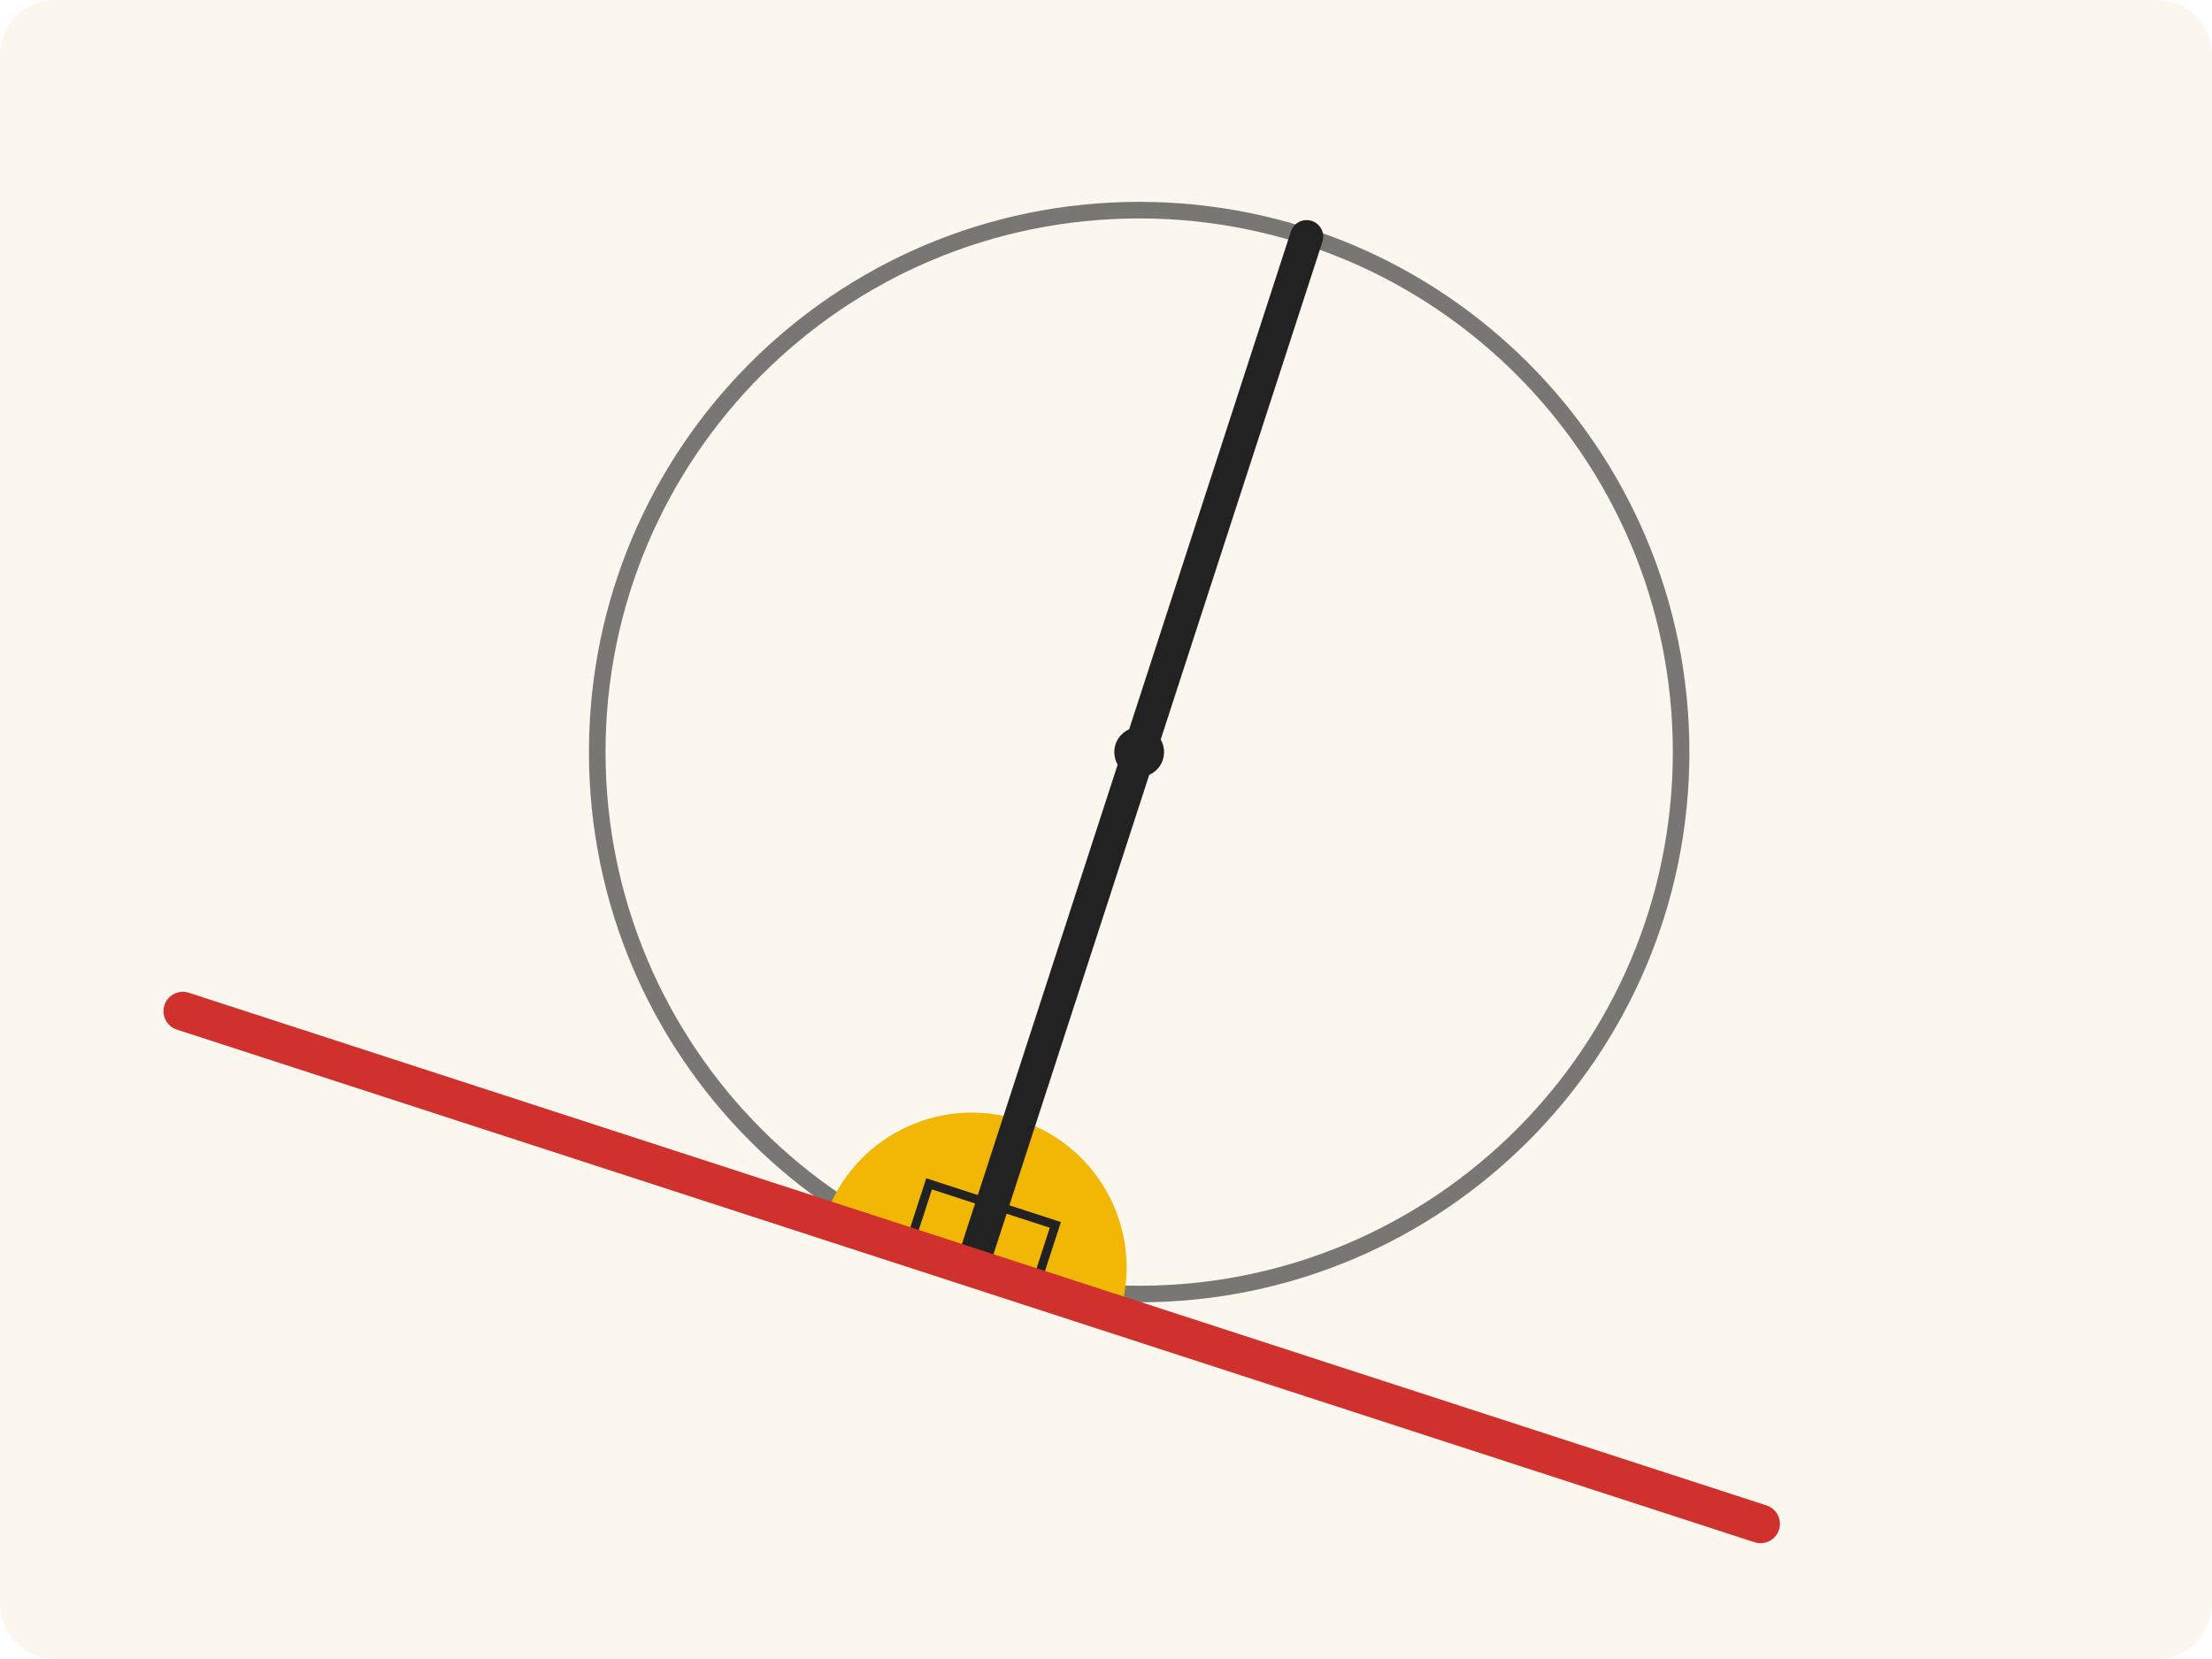
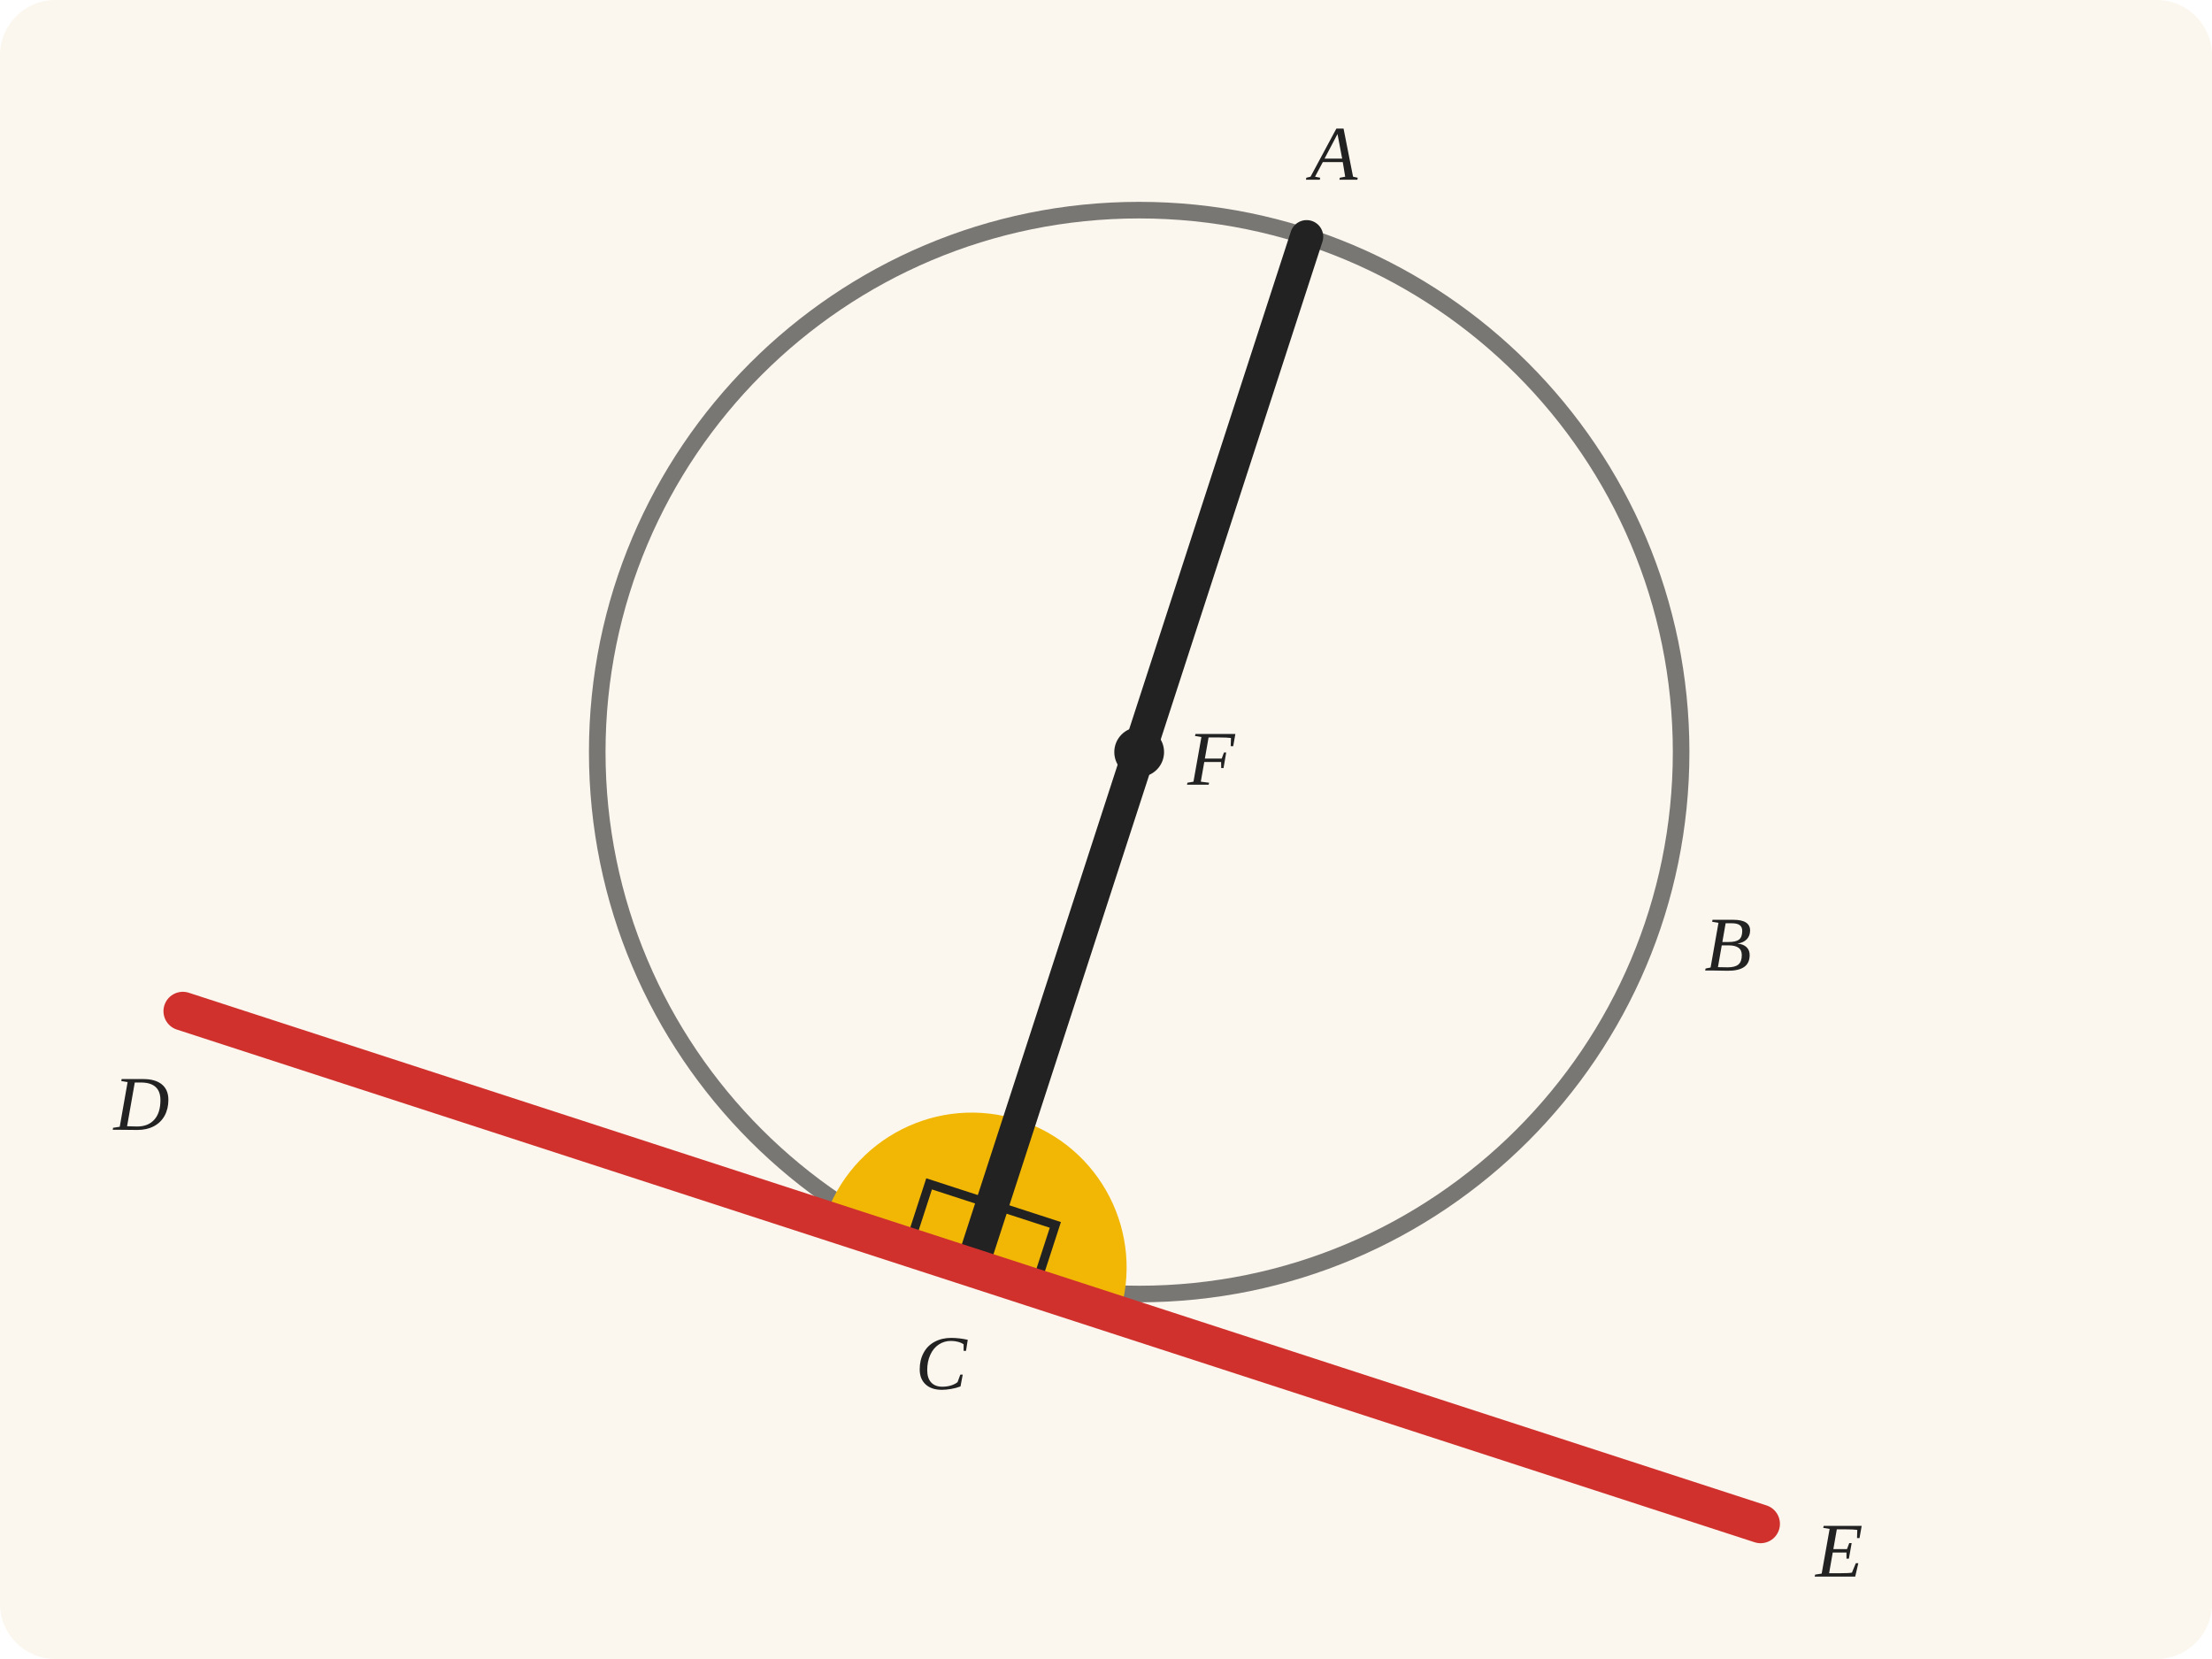
<svg xmlns="http://www.w3.org/2000/svg" viewBox="0 0 400 300" font-family="Georgia, 'Times New Roman', serif">
  <rect x="0" y="0" width="400" height="300" rx="10" fill="#fbf7ee" />
  <circle cx="206.00" cy="136.00" r="98.00" fill="none" stroke="#222222" stroke-width="3" stroke-opacity="0.6" />
  <path d="M175.72,229.20 L149.09,220.55 A28,28 0 0,1 184.37,202.57 Z" fill="#f2b705" />
  <path d="M175.72,229.20 L184.37,202.57 A28,28 0 0,1 202.35,237.86 Z" fill="#f2b705" />
  <polyline points="179.42,217.79 168.01,214.08 164.30,225.50" fill="none" stroke="#222222" stroke-width="1.6" />
  <polyline points="179.42,217.79 190.84,221.50 187.13,232.91" fill="none" stroke="#222222" stroke-width="1.6" />
  <line x1="175.72" y1="229.20" x2="236.28" y2="42.80" stroke="#222222" stroke-width="6" stroke-linecap="round" />
  <line x1="33.06" y1="182.85" x2="318.37" y2="275.56" stroke="#d0312d" stroke-width="7" stroke-linecap="round" />
  <circle cx="206.00" cy="136.00" r="4.5" fill="#222222" />
+   <g font-style="italic" font-size="14" fill="#222222" text-anchor="middle">
+     <text x="241.2" y="32.5">A</text>
+     <text x="312.5" y="175.5">B</text>
+     <text x="170.2" y="251.2">C</text>
+     <text x="25.6" y="204.3">D</text>
+     <text x="332.6" y="285.1">E</text>
+     <text x="219.0" y="141.9">F</text>
+   </g>
</svg>
